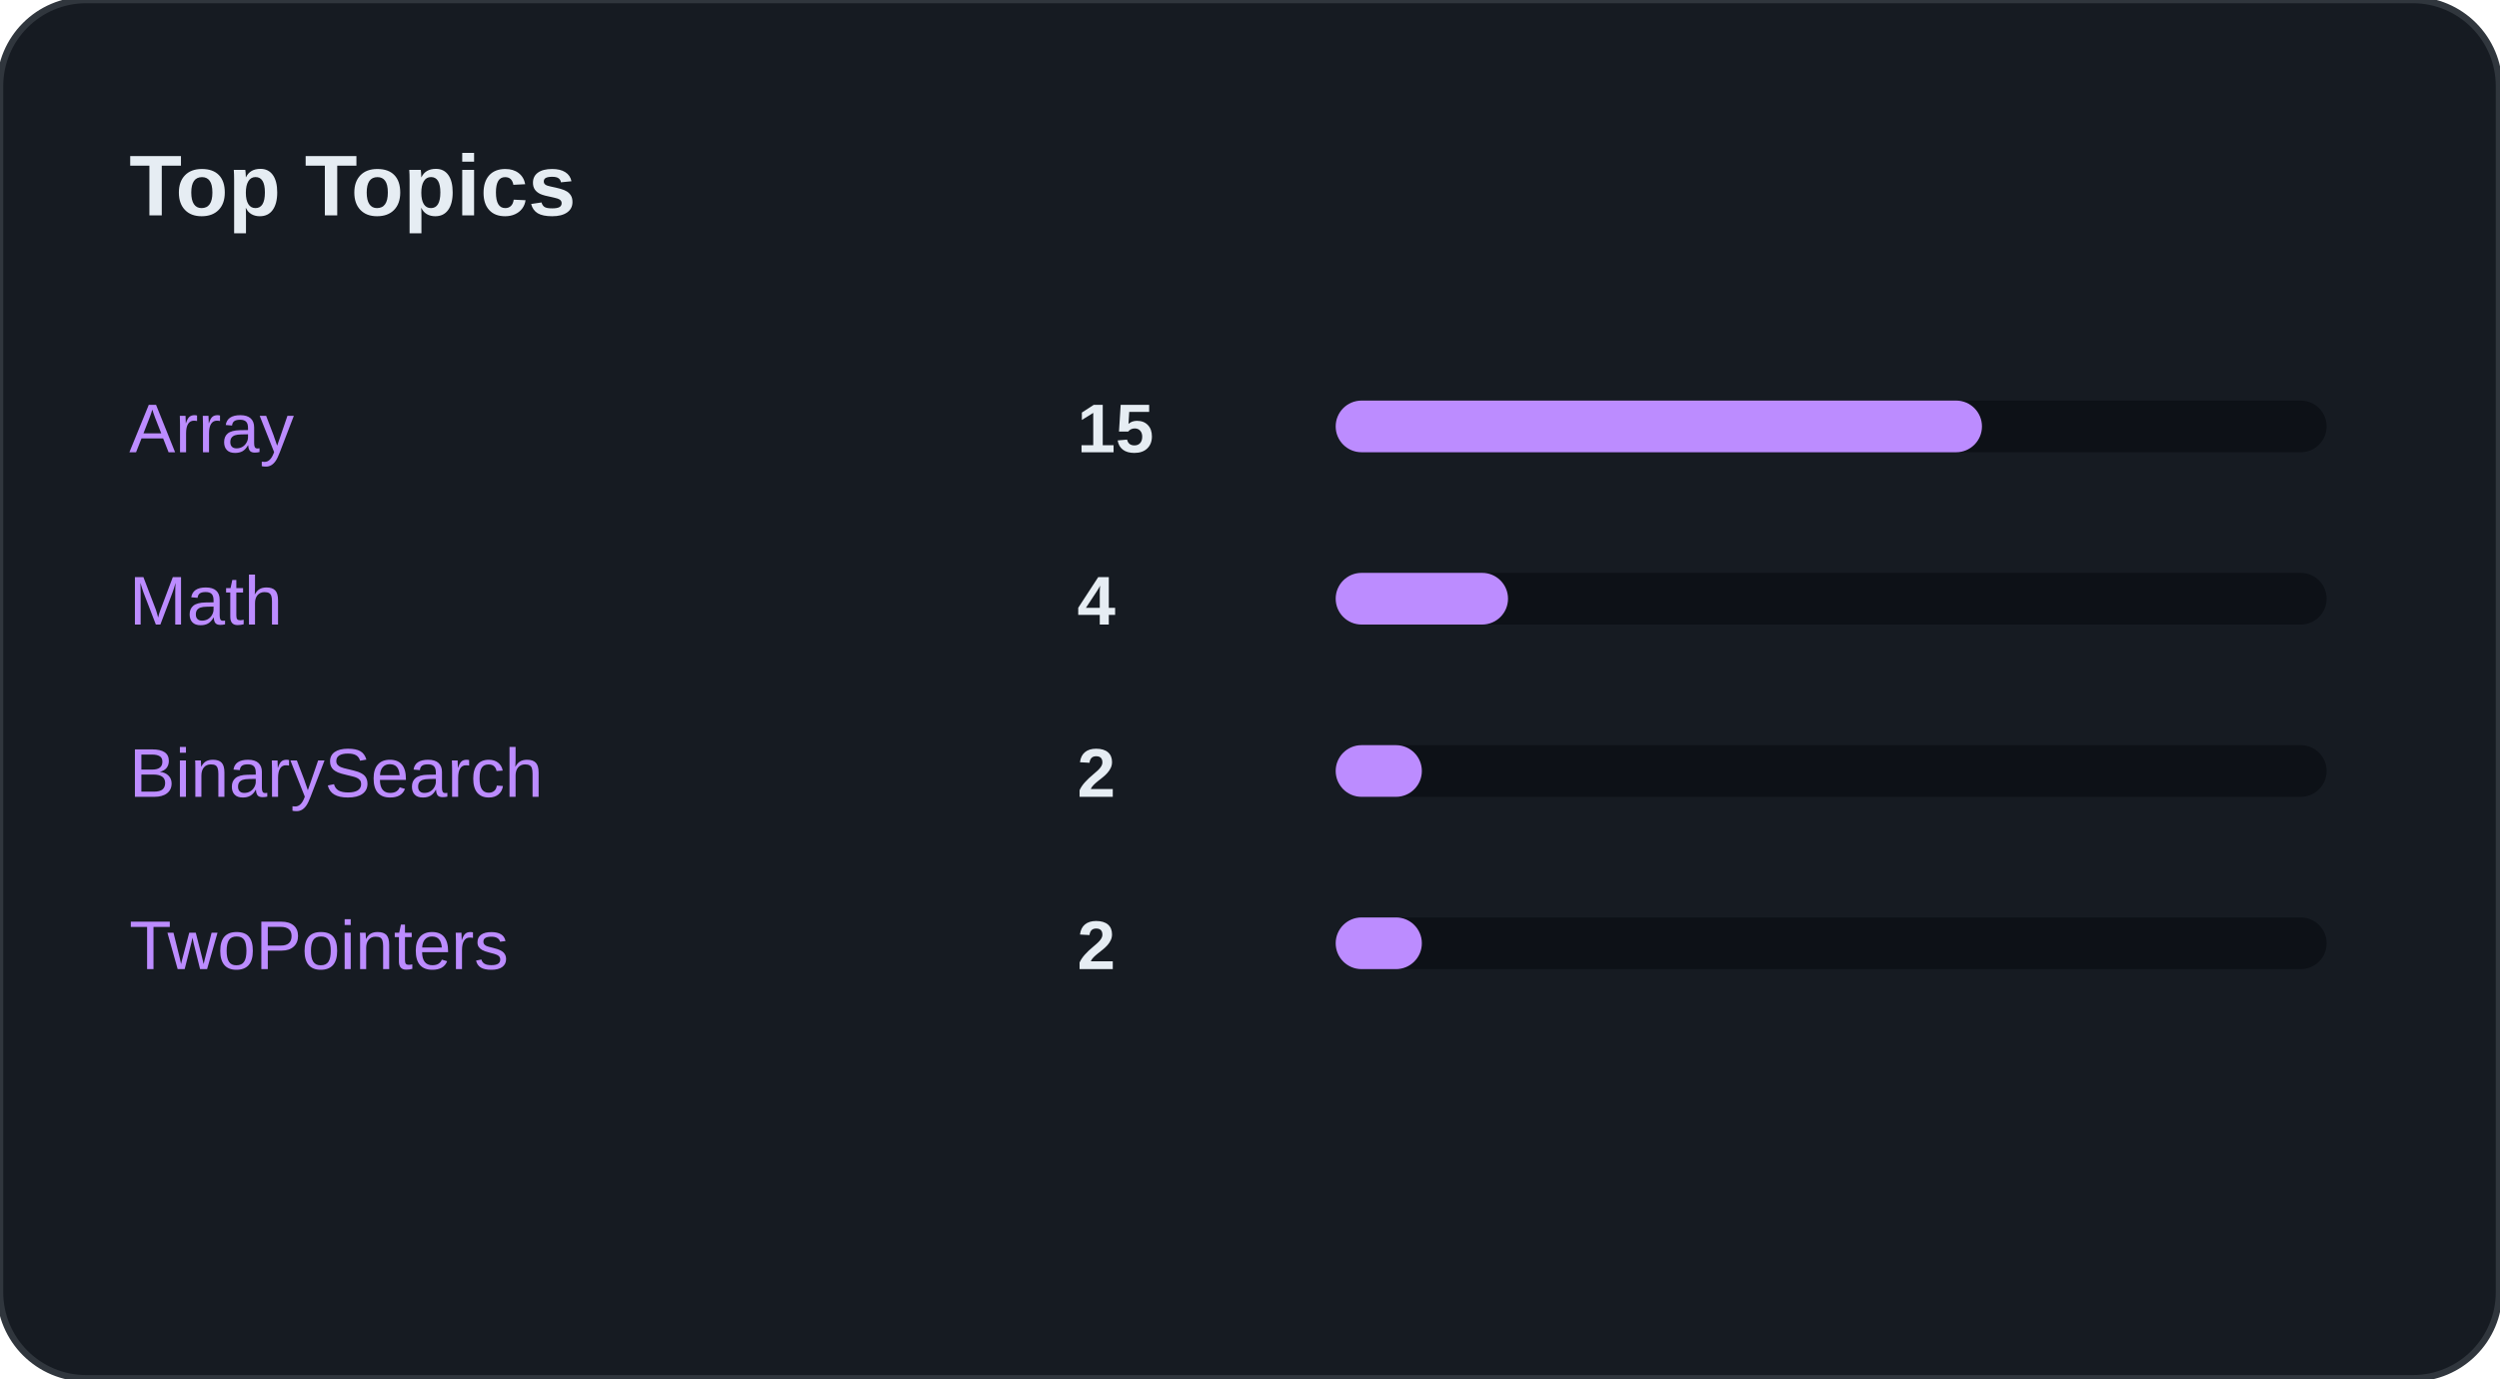
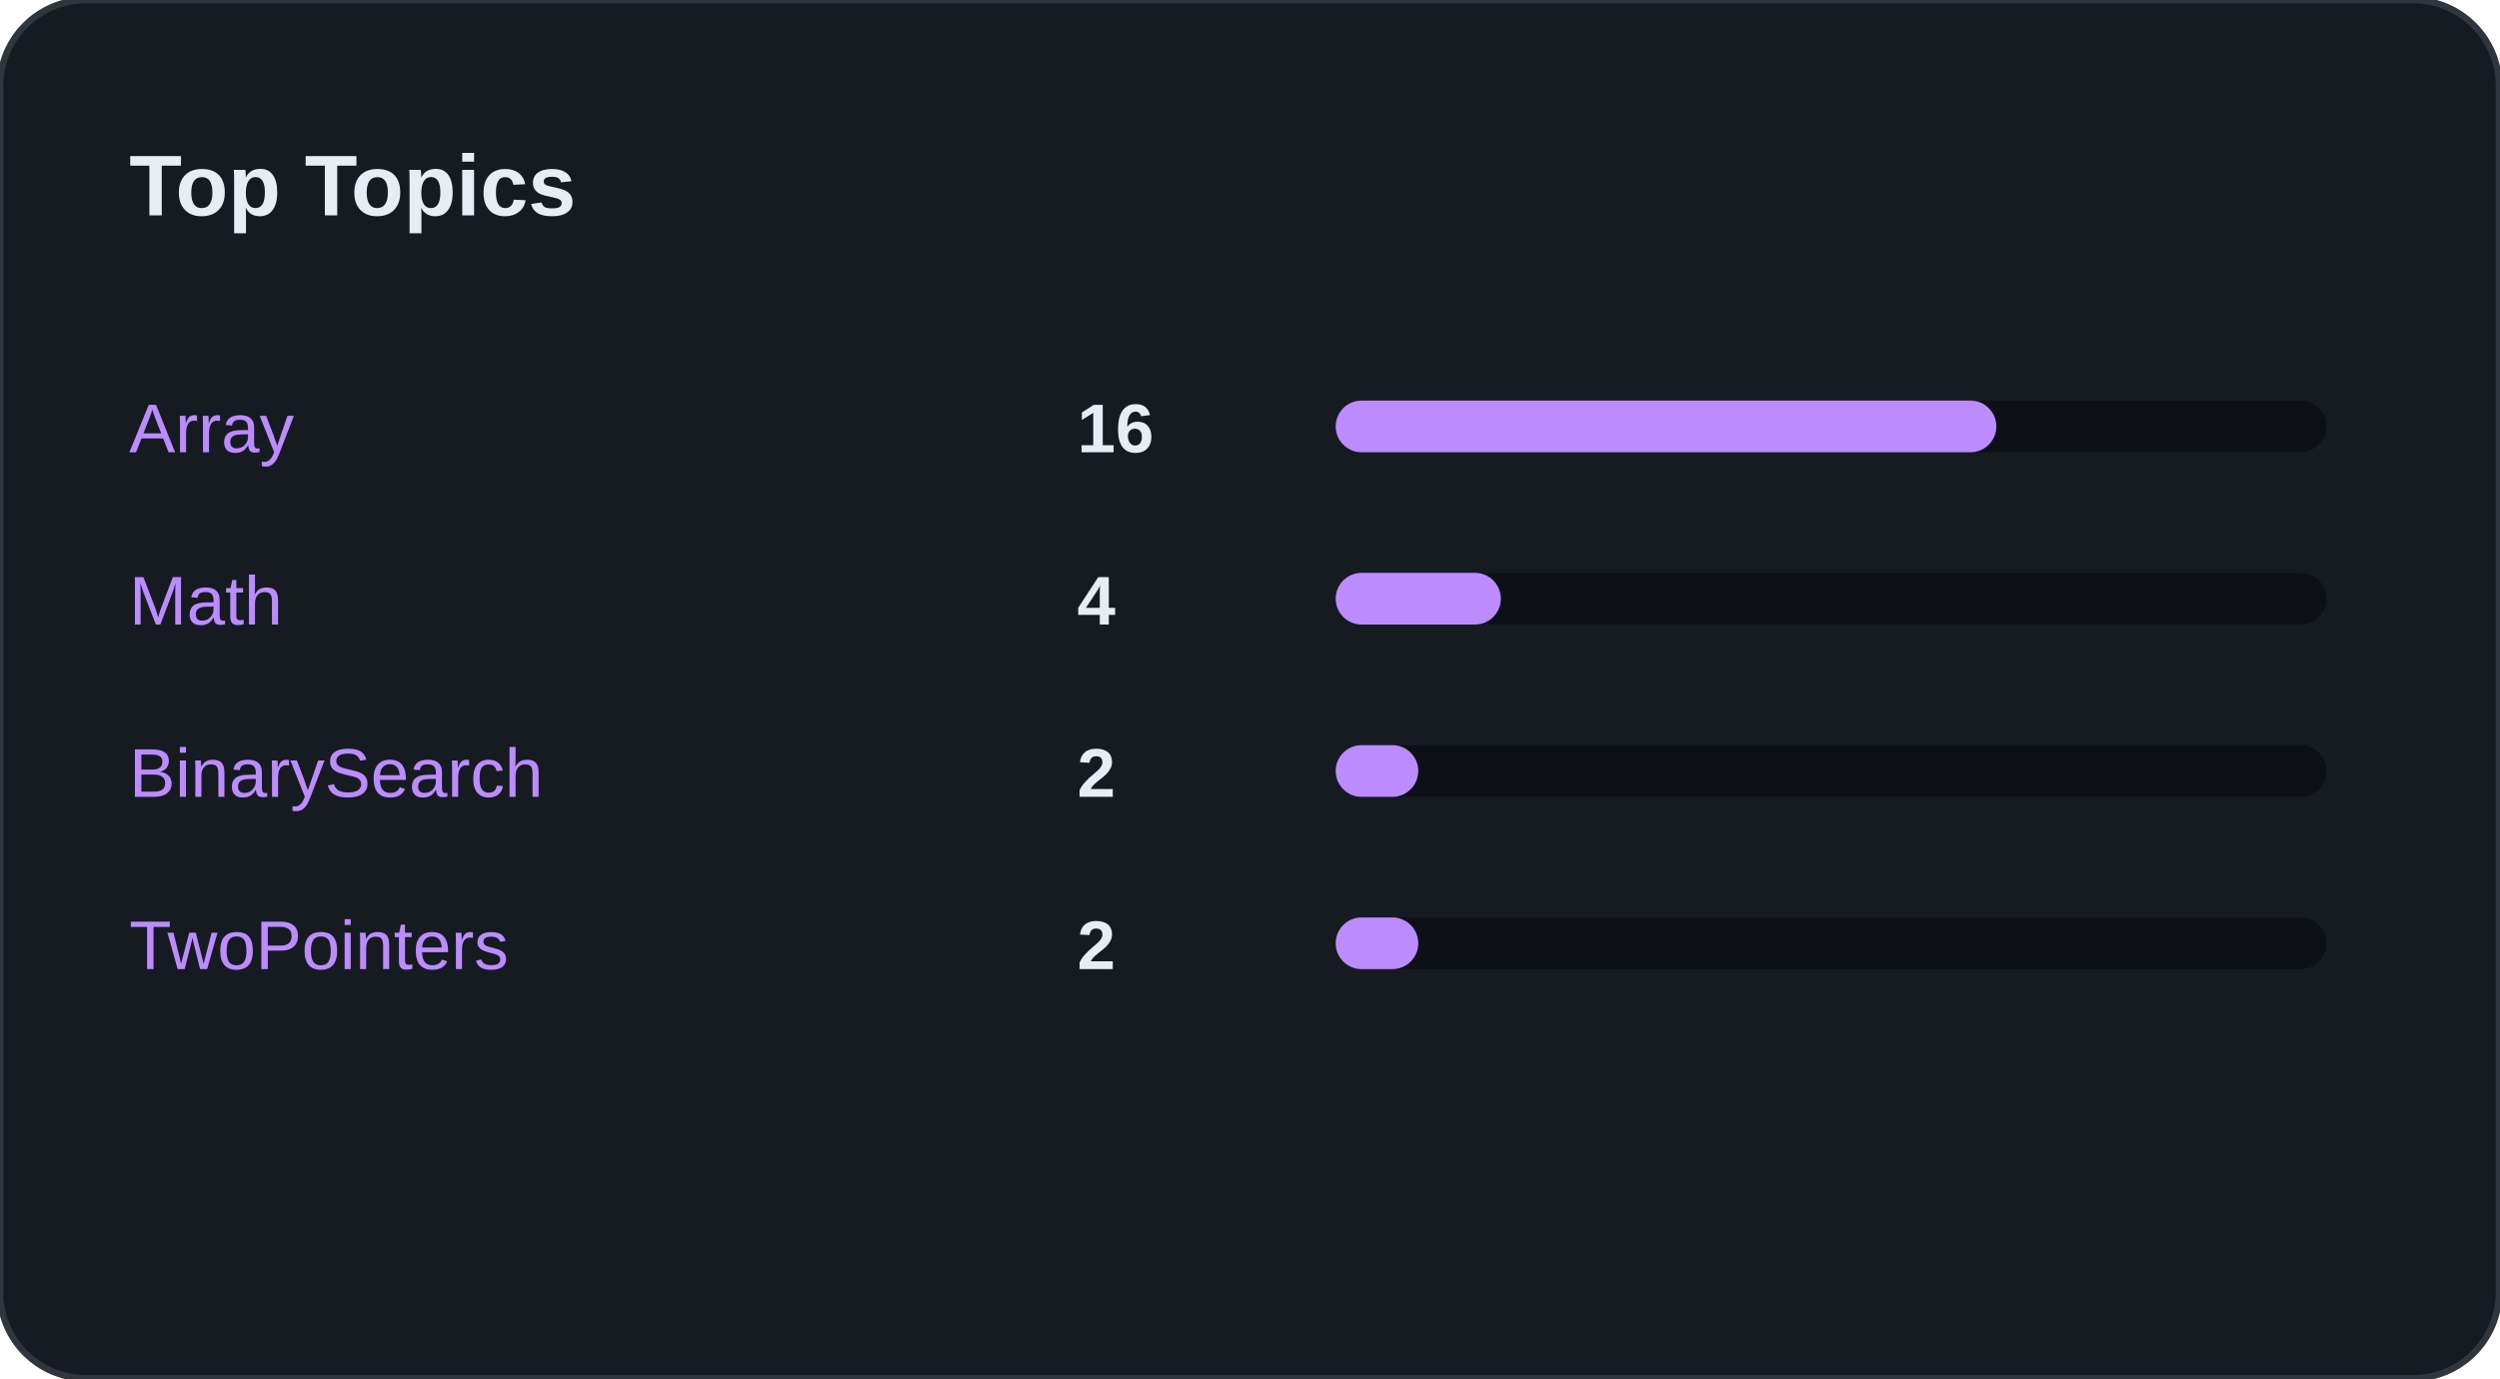
<svg xmlns="http://www.w3.org/2000/svg" width="100%" viewBox="0 0 580 320" preserveAspectRatio="xMidYMid meet">
  <rect width="580" height="320" rx="20" fill="#161B22" stroke="#30363D" stroke-width="1.5" />
  <text x="30" y="50" font-family="Segoe UI, Arial, sans-serif" font-size="20" font-weight="bold" fill="#E6EDF3">Top Topics</text>
  <text x="30" y="105" font-family="Segoe UI, Arial, sans-serif" font-size="16" fill="#BC8CFF">Array</text>
-   <text x="250" y="105" font-family="Segoe UI, Arial, sans-serif" font-size="16" font-weight="bold" fill="#E6EDF3">15</text>
+   <text x="250" y="105" font-family="Segoe UI, Arial, sans-serif" font-size="16" font-weight="bold" fill="#E6EDF3">16</text>
  <rect x="310" y="93" width="230" height="12" rx="6" fill="#0D1117" />
-   <rect x="310" y="93" width="150" height="12" rx="6" fill="#BC8CFF" />
+   <rect x="310" y="93" width="153.333" height="12" rx="6" fill="#BC8CFF" />
  <text x="30" y="145" font-family="Segoe UI, Arial, sans-serif" font-size="16" fill="#BC8CFF">Math</text>
  <text x="250" y="145" font-family="Segoe UI, Arial, sans-serif" font-size="16" font-weight="bold" fill="#E6EDF3">4</text>
  <rect x="310" y="133" width="230" height="12" rx="6" fill="#0D1117" />
-   <rect x="310" y="133" width="40" height="12" rx="6" fill="#BC8CFF" />
+   <rect x="310" y="133" width="38.333" height="12" rx="6" fill="#BC8CFF" />
  <text x="30" y="185" font-family="Segoe UI, Arial, sans-serif" font-size="16" fill="#BC8CFF">BinarySearch</text>
  <text x="250" y="185" font-family="Segoe UI, Arial, sans-serif" font-size="16" font-weight="bold" fill="#E6EDF3">2</text>
  <rect x="310" y="173" width="230" height="12" rx="6" fill="#0D1117" />
-   <rect x="310" y="173" width="20" height="12" rx="6" fill="#BC8CFF" />
+   <rect x="310" y="173" width="19.167" height="12" rx="6" fill="#BC8CFF" />
  <text x="30" y="225" font-family="Segoe UI, Arial, sans-serif" font-size="16" fill="#BC8CFF">TwoPointers</text>
  <text x="250" y="225" font-family="Segoe UI, Arial, sans-serif" font-size="16" font-weight="bold" fill="#E6EDF3">2</text>
  <rect x="310" y="213" width="230" height="12" rx="6" fill="#0D1117" />
-   <rect x="310" y="213" width="20" height="12" rx="6" fill="#BC8CFF" />
+   <rect x="310" y="213" width="19.167" height="12" rx="6" fill="#BC8CFF" />
</svg>
